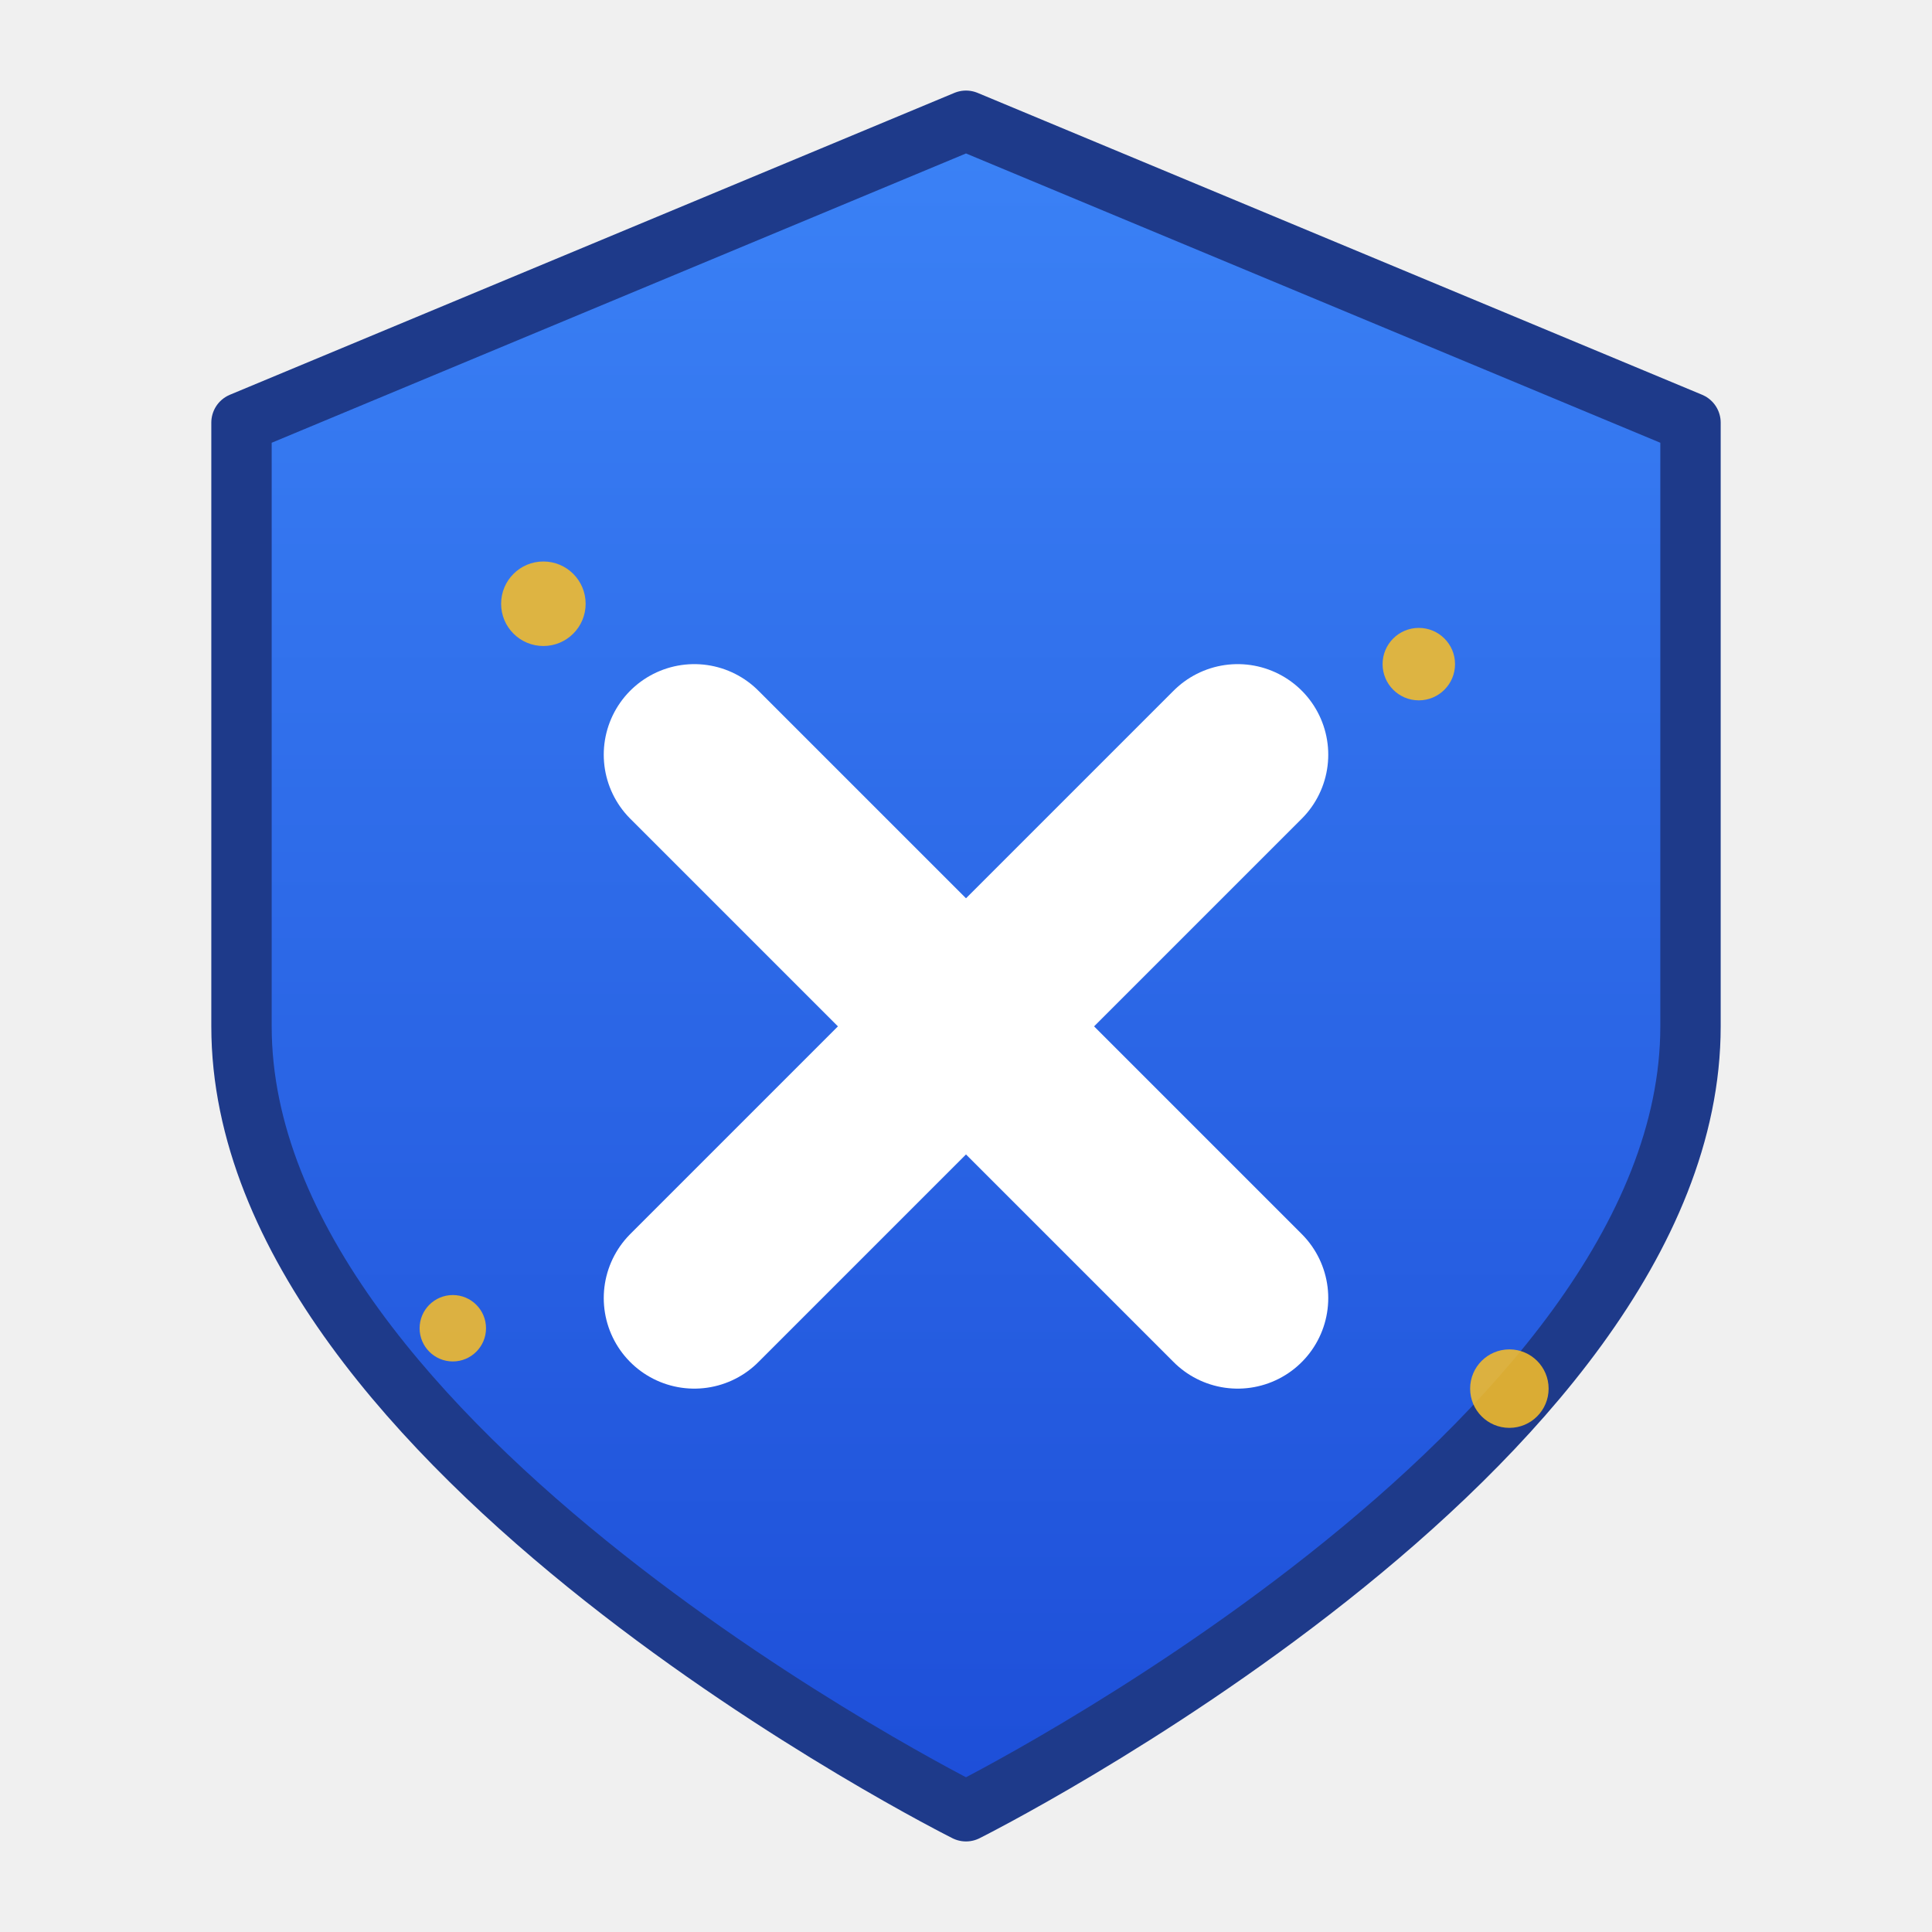
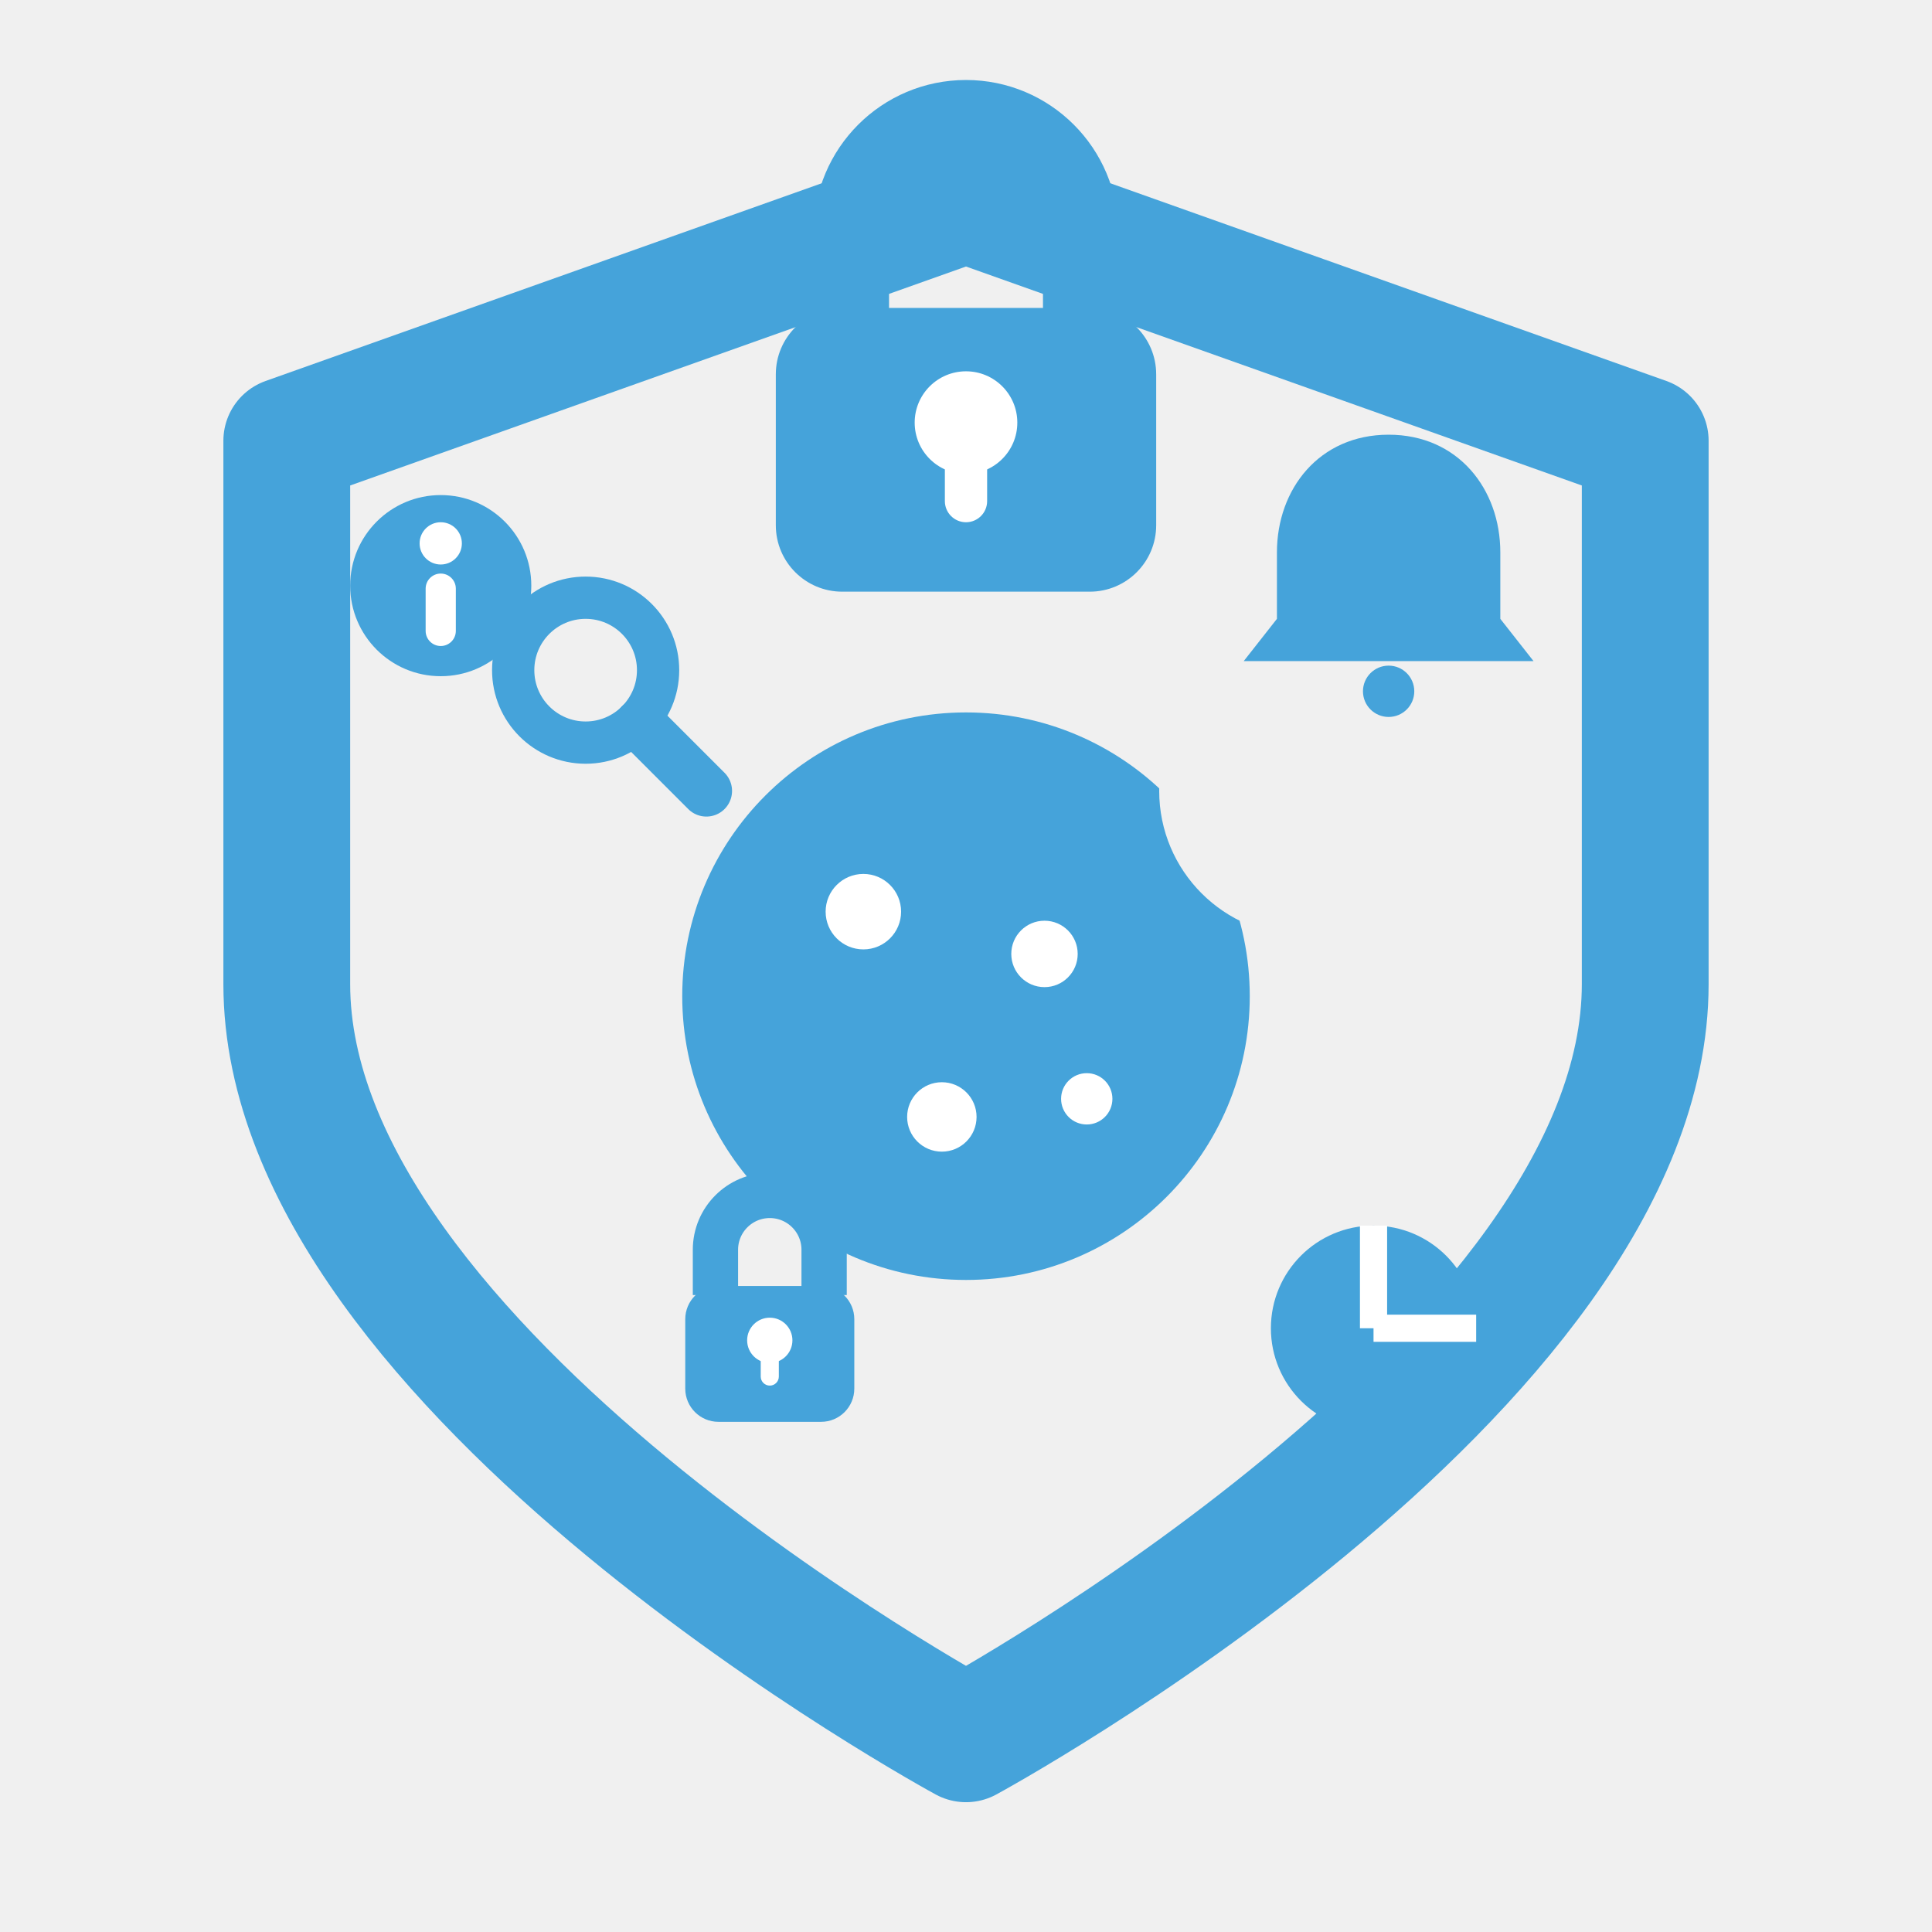
<svg xmlns="http://www.w3.org/2000/svg" viewBox="0 0 64 64" width="64" height="64" role="img" aria-label="CookieCrumbs logo">
  <defs>
-     <linearGradient id="shield" x1="0" y1="0" x2="0" y2="1">
-       <stop offset="0%" stop-color="#3b82f6" />
-       <stop offset="100%" stop-color="#1d4ed8" />
-     </linearGradient>
+     <mask id="cc-bite" maskUnits="userSpaceOnUse">
+       <rect x="0" y="0" width="64" height="64" fill="#fff" />
+       <circle cx="43.2" cy="26.2" r="4.8" fill="#000" />
+     </mask>
  </defs>
-   <path d="M32 4 L56 14 V34 C56 48 32 60 32 60 C32 60 8 48 8 34 V14 Z" fill="url(#shield)" stroke="#1e3a8a" stroke-width="2" stroke-linejoin="round" />
-   <line x1="23" y1="25" x2="41" y2="43" stroke="#fff" stroke-width="6" stroke-linecap="round" />
-   <line x1="41" y1="25" x2="23" y2="43" stroke="#fff" stroke-width="6" stroke-linecap="round" />
-   <circle cx="18" cy="20" r="1.4" fill="#fbbf24" opacity="0.85" />
-   <circle cx="47" cy="22" r="1.2" fill="#fbbf24" opacity="0.85" />
-   <circle cx="50" cy="46" r="1.3" fill="#fbbf24" opacity="0.85" />
-   <circle cx="15" cy="44" r="1.1" fill="#fbbf24" opacity="0.85" />
+   <g fill="#45a3da">
+     <path d="M32 6.6 L54.5 14.6 V32.6 C54.5 45.4 32 57.6 32 57.6 C32 57.6 9.5 45.4 9.5 32.6 V14.6 Z" fill="none" stroke="#45a3da" stroke-width="4.2" stroke-linejoin="round" />
+     <path d="M28.2 10.6 V7.7 a3.8 3.8 0 0 1 7.6 0 V10.6" fill="none" stroke="#45a3da" stroke-width="2.5" />
+     <rect x="25.7" y="10.2" width="12.6" height="9.4" rx="2.2" />
+     <circle cx="32" cy="14" r="1.7" fill="#fff" />
+     <rect x="31.3" y="14.6" width="1.4" height="2.7" rx="0.7" fill="#fff" />
+     <circle cx="32" cy="33" r="9.4" mask="url(#cc-bite)" />
+     <circle cx="28.6" cy="30.2" r="1.25" fill="#fff" />
+     <circle cx="34.6" cy="31.6" r="1.1" fill="#fff" />
+     <circle cx="31.2" cy="37" r="1.15" fill="#fff" />
+     <circle cx="36" cy="36.4" r="0.85" fill="#fff" />
+     <circle cx="14.6" cy="19.4" r="3" />
+     <circle cx="14.6" cy="18" r="0.7" fill="#fff" />
+     <rect x="14.1" y="19" width="1" height="2.4" rx="0.5" fill="#fff" />
+     <circle cx="19.4" cy="22.2" r="2.4" fill="none" stroke="#45a3da" stroke-width="1.4" />
+     <line x1="21.2" y1="24" x2="23.4" y2="26.2" stroke="#45a3da" stroke-width="1.7" stroke-linecap="round" />
+     <path d="M46 14.4 c-2.3 0-3.7 1.8-3.7 3.9 v2.2 l-1.1 1.4 h9.6 l-1.1-1.4 v-2.2 c0-2.1-1.4-3.9-3.7-3.9 z" />
+     <circle cx="46" cy="22.9" r="0.85" />
+     <path d="M23.7 42.9 v-1.5 a1.8 1.8 0 0 1 3.6 0 v1.5" fill="none" stroke="#45a3da" stroke-width="1.5" />
+     <rect x="22.7" y="42.6" width="5.6" height="4.5" rx="1.1" />
+     <circle cx="25.5" cy="44.4" r="0.75" fill="#fff" />
+     <rect x="25.2" y="44.8" width="0.6" height="1.1" rx="0.3" fill="#fff" />
+     <circle cx="45.5" cy="44" r="3.4" />
+     <line x1="45.5" y1="44" x2="45.5" y2="40.6" stroke="#fff" stroke-width="0.9" />
+     <line x1="45.5" y1="44" x2="48.9" y2="44" stroke="#fff" stroke-width="0.9" />
+   </g>
</svg>
